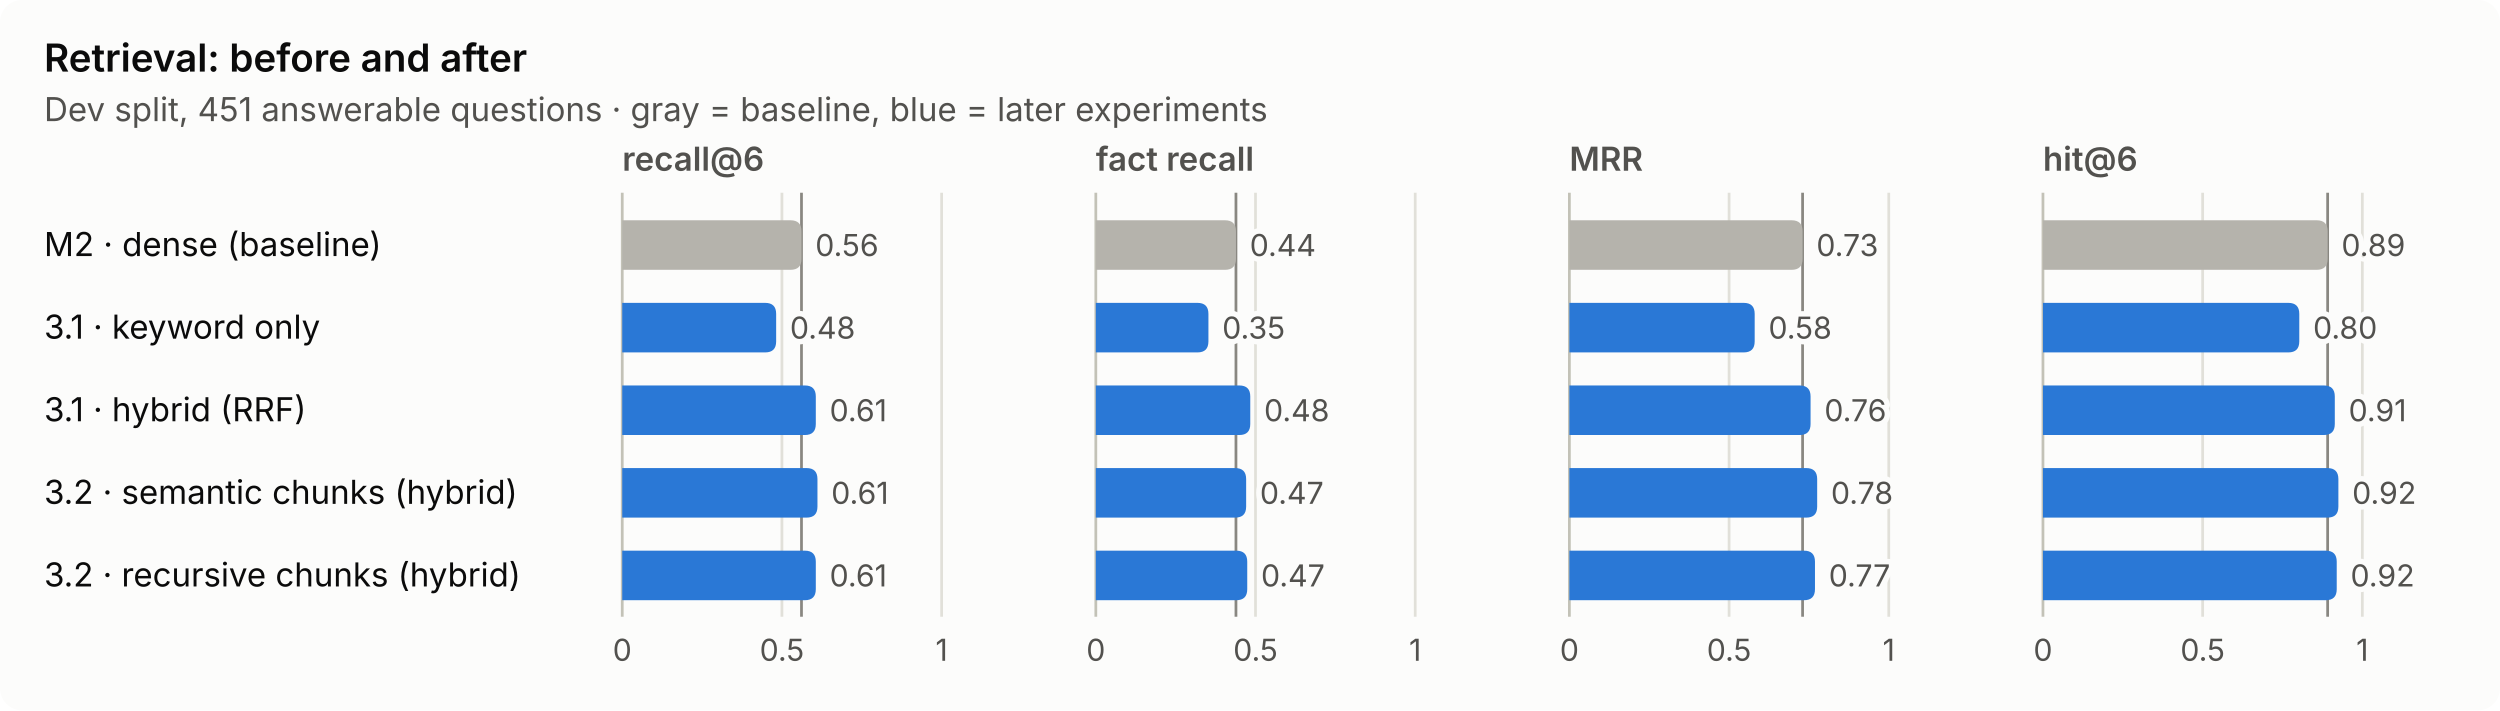
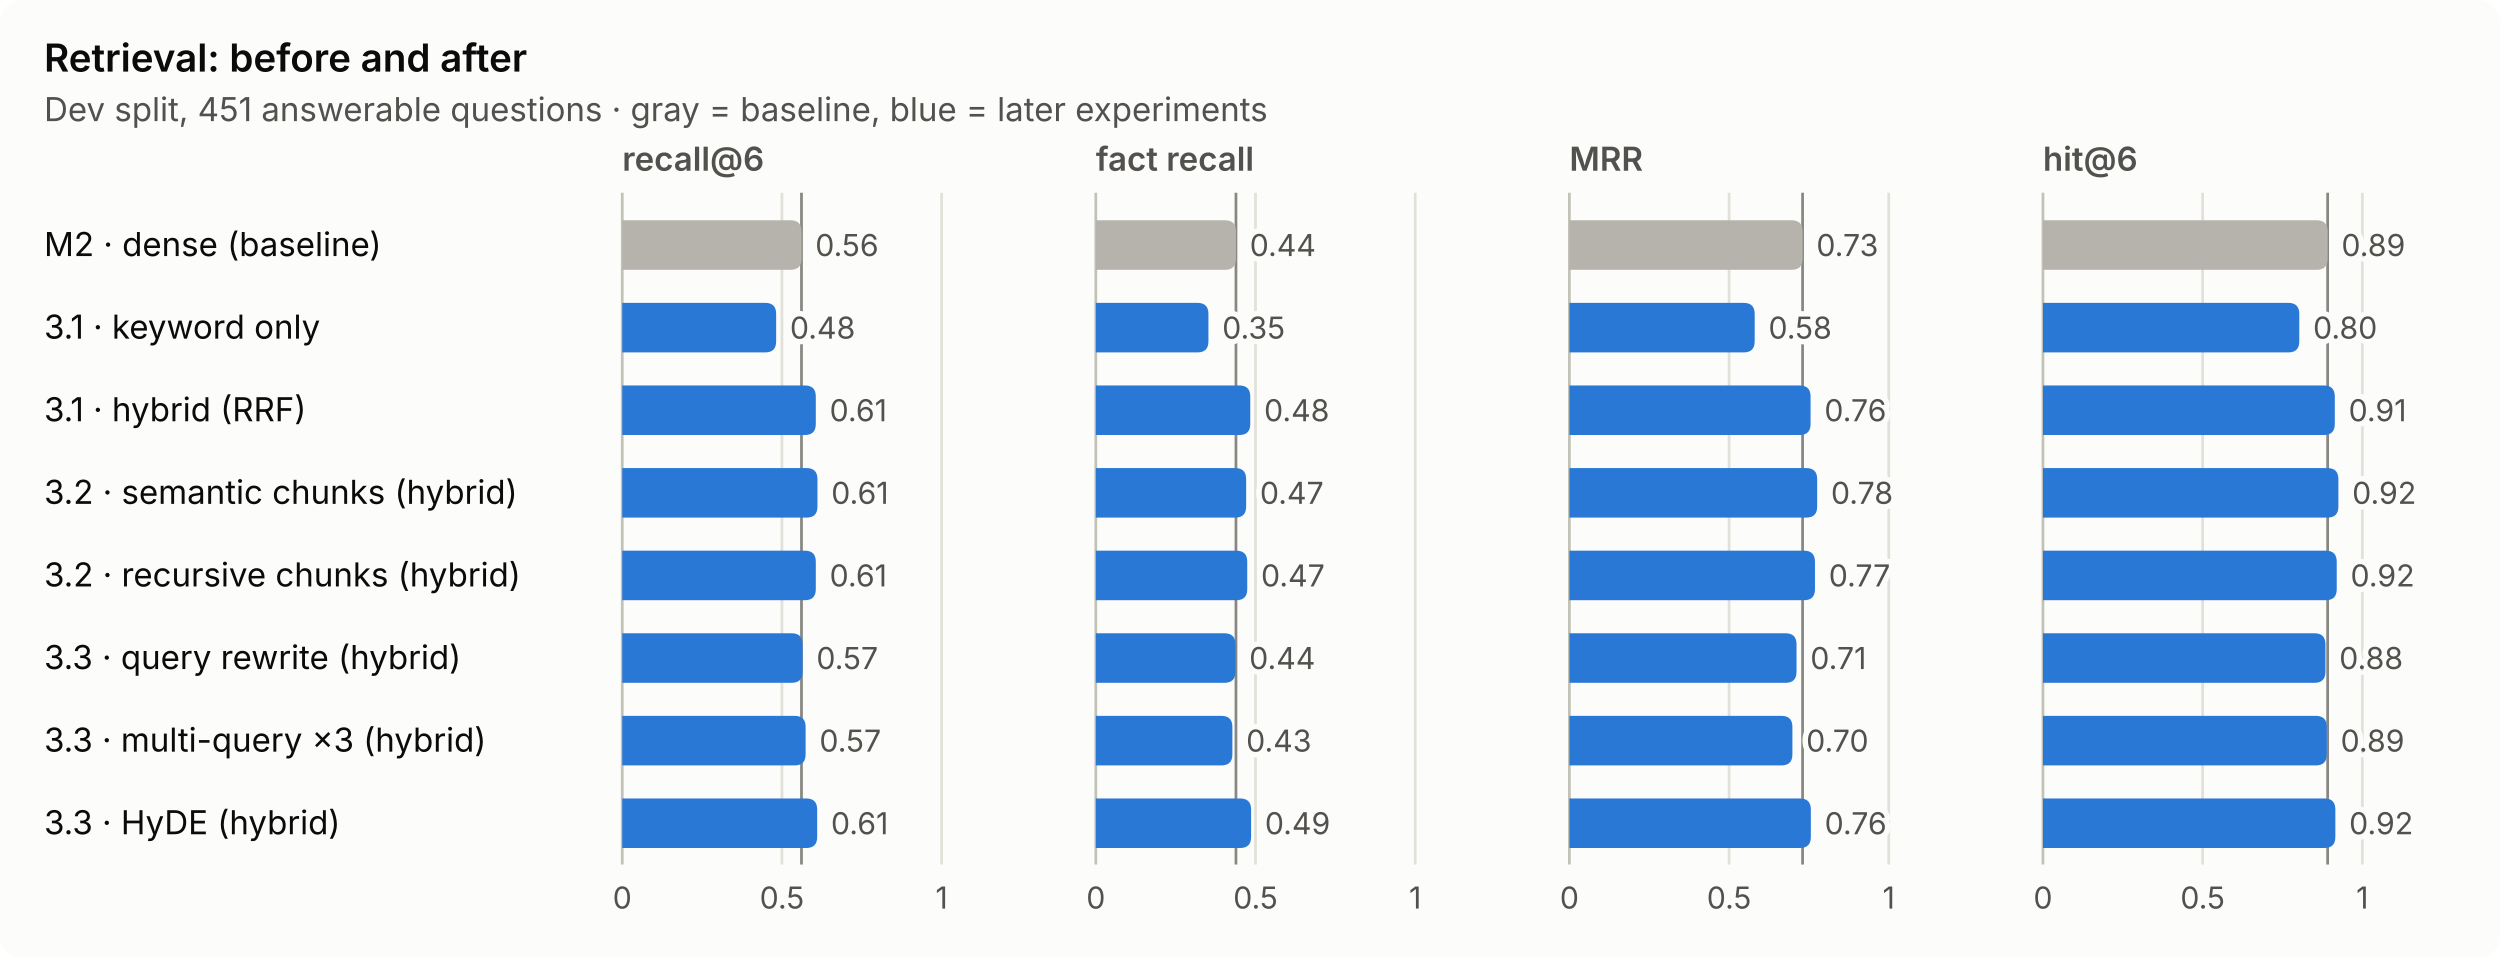
- <svg xmlns="http://www.w3.org/2000/svg" viewBox="0 0 908 258" width="908" height="258" font-family="system-ui, -apple-system, &quot;Segoe UI&quot;, sans-serif" role="img" aria-label="Retrieval: before and after">
+ <svg xmlns="http://www.w3.org/2000/svg" viewBox="0 0 908 348" width="908" height="348" font-family="system-ui, -apple-system, &quot;Segoe UI&quot;, sans-serif" role="img" aria-label="Retrieval: before and after">
  <style>
  .surface { fill: #fcfcfb; }
  .title { fill: #0b0b0b; font-weight: 600; font-size: 14px; }
  .subtitle, .panel-title { fill: #52514e; font-size: 12px; }
  .panel-title { font-weight: 600; }
  .label { fill: #0b0b0b; font-size: 12px; }
  .value, .tick { fill: #52514e; font-size: 11px; font-variant-numeric: tabular-nums; }
  .value { paint-order: stroke; stroke: #fcfcfb; stroke-width: 4px; stroke-linejoin: round; }
  .grid { stroke: #e1e0d9; stroke-width: 1; }
  .axis { stroke: #c3c2b7; stroke-width: 1; }
  .ref { stroke: #898781; stroke-width: 1; }
  .bar-baseline { fill: #b5b3ac; }
  .bar-run { fill: #2a78d6; }
  @media (prefers-color-scheme: dark) {
    .surface { fill: #1a1a19; }
    .title, .label { fill: #f0efec; }
    .subtitle, .panel-title, .value, .tick { fill: #c3c2b7; }
    .value { stroke: #1a1a19; }
    .grid { stroke: #2c2c2a; }
    .axis { stroke: #383835; }
    .bar-baseline { fill: #74726c; }
    .bar-run { fill: #3987e5; }
  }
</style>
-   <rect class="surface" width="908" height="258" rx="8" />
+   <rect class="surface" width="908" height="348" rx="8" />
  <text class="title" x="16" y="26">Retrieval: before and after</text>
  <text class="subtitle" x="16" y="44">Dev split, 451 answerable questions · gray = baseline, blue = later experiments</text>
  <text class="label" x="16" y="93.0">M2 · dense (baseline)</text>
  <text class="label" x="16" y="123.0">3.1 · keyword only</text>
  <text class="label" x="16" y="153.0">3.1 · hybrid (RRF)</text>
  <text class="label" x="16" y="183.0">3.2 · semantic chunks (hybrid)</text>
  <text class="label" x="16" y="213.0">3.2 · recursive chunks (hybrid)</text>
+   <text class="label" x="16" y="243.0">3.3 · query rewrite (hybrid)</text>
+   <text class="label" x="16" y="273.0">3.3 · multi-query ×3 (hybrid)</text>
+   <text class="label" x="16" y="303.0">3.3 · HyDE (hybrid)</text>
  <text class="panel-title" x="226" y="62">recall@6</text>
-   <line class="axis" x1="226.0" y1="70" x2="226.0" y2="224" />
-   <text class="tick" x="226.0" y="240" text-anchor="middle">0</text>
-   <line class="grid" x1="284.0" y1="70" x2="284.0" y2="224" />
-   <text class="tick" x="284.0" y="240" text-anchor="middle">0.5</text>
-   <line class="grid" x1="342.0" y1="70" x2="342.0" y2="224" />
-   <text class="tick" x="342.0" y="240" text-anchor="middle">1</text>
-   <line class="ref" x1="291.1" y1="70" x2="291.1" y2="224" />
+   <line class="axis" x1="226.0" y1="70" x2="226.0" y2="314" />
+   <text class="tick" x="226.0" y="330" text-anchor="middle">0</text>
+   <line class="grid" x1="284.0" y1="70" x2="284.0" y2="314" />
+   <text class="tick" x="284.0" y="330" text-anchor="middle">0.5</text>
+   <line class="grid" x1="342.0" y1="70" x2="342.0" y2="314" />
+   <text class="tick" x="342.0" y="330" text-anchor="middle">1</text>
+   <line class="ref" x1="291.1" y1="70" x2="291.1" y2="314" />
  <path class="bar-baseline" d="M226.0,80.0 H287.1 Q291.1,80.0 291.1,84.0 V94.0 Q291.1,98.0 287.1,98.0 H226.0 Z" />
  <text class="value" x="296.1" y="93.0">0.56</text>
  <path class="bar-run" d="M226.0,110.0 H277.9 Q281.9,110.0 281.9,114.0 V124.0 Q281.9,128.0 277.9,128.0 H226.0 Z" />
  <text class="value" x="286.9" y="123.0">0.48</text>
  <path class="bar-run" d="M226.0,140.0 H292.3 Q296.3,140.0 296.3,144.0 V154.0 Q296.3,158.0 292.3,158.0 H226.0 Z" />
  <text class="value" x="301.3" y="153.0">0.61</text>
  <path class="bar-run" d="M226.0,170.0 H292.9 Q296.9,170.0 296.9,174.0 V184.0 Q296.9,188.0 292.9,188.0 H226.0 Z" />
  <text class="value" x="301.9" y="183.0">0.61</text>
  <path class="bar-run" d="M226.0,200.0 H292.3 Q296.3,200.0 296.3,204.0 V214.0 Q296.3,218.0 292.3,218.0 H226.0 Z" />
  <text class="value" x="301.3" y="213.0">0.61</text>
+   <path class="bar-run" d="M226.0,230.0 H287.5 Q291.5,230.0 291.5,234.0 V244.0 Q291.5,248.0 287.5,248.0 H226.0 Z" />
+   <text class="value" x="296.5" y="243.0">0.57</text>
+   <path class="bar-run" d="M226.0,260.0 H288.6 Q292.6,260.0 292.6,264.0 V274.0 Q292.6,278.0 288.6,278.0 H226.0 Z" />
+   <text class="value" x="297.6" y="273.0">0.57</text>
+   <path class="bar-run" d="M226.0,290.0 H292.8 Q296.8,290.0 296.8,294.0 V304.0 Q296.8,308.0 292.8,308.0 H226.0 Z" />
+   <text class="value" x="301.8" y="303.0">0.61</text>
  <text class="panel-title" x="398" y="62">fact recall</text>
-   <line class="axis" x1="398.0" y1="70" x2="398.0" y2="224" />
-   <text class="tick" x="398.0" y="240" text-anchor="middle">0</text>
-   <line class="grid" x1="456.0" y1="70" x2="456.0" y2="224" />
-   <text class="tick" x="456.0" y="240" text-anchor="middle">0.5</text>
-   <line class="grid" x1="514.0" y1="70" x2="514.0" y2="224" />
-   <text class="tick" x="514.0" y="240" text-anchor="middle">1</text>
-   <line class="ref" x1="448.9" y1="70" x2="448.9" y2="224" />
+   <line class="axis" x1="398.0" y1="70" x2="398.0" y2="314" />
+   <text class="tick" x="398.0" y="330" text-anchor="middle">0</text>
+   <line class="grid" x1="456.0" y1="70" x2="456.0" y2="314" />
+   <text class="tick" x="456.0" y="330" text-anchor="middle">0.5</text>
+   <line class="grid" x1="514.0" y1="70" x2="514.0" y2="314" />
+   <text class="tick" x="514.0" y="330" text-anchor="middle">1</text>
+   <line class="ref" x1="448.9" y1="70" x2="448.9" y2="314" />
  <path class="bar-baseline" d="M398.0,80.0 H444.9 Q448.9,80.0 448.9,84.0 V94.0 Q448.9,98.0 444.9,98.0 H398.0 Z" />
  <text class="value" x="453.9" y="93.0">0.44</text>
  <path class="bar-run" d="M398.0,110.0 H434.9 Q438.9,110.0 438.9,114.0 V124.0 Q438.9,128.0 434.9,128.0 H398.0 Z" />
  <text class="value" x="443.9" y="123.0">0.35</text>
  <path class="bar-run" d="M398.0,140.0 H450.1 Q454.1,140.0 454.1,144.0 V154.0 Q454.1,158.0 450.1,158.0 H398.0 Z" />
  <text class="value" x="459.1" y="153.0">0.48</text>
  <path class="bar-run" d="M398.0,170.0 H448.6 Q452.6,170.0 452.6,174.0 V184.0 Q452.6,188.0 448.6,188.0 H398.0 Z" />
  <text class="value" x="457.6" y="183.0">0.47</text>
  <path class="bar-run" d="M398.0,200.0 H449.0 Q453.0,200.0 453.0,204.0 V214.0 Q453.0,218.0 449.0,218.0 H398.0 Z" />
  <text class="value" x="458.0" y="213.0">0.47</text>
+   <path class="bar-run" d="M398.0,230.0 H444.7 Q448.7,230.0 448.7,234.0 V244.0 Q448.7,248.0 444.7,248.0 H398.0 Z" />
+   <text class="value" x="453.7" y="243.0">0.44</text>
+   <path class="bar-run" d="M398.0,260.0 H443.6 Q447.6,260.0 447.6,264.0 V274.0 Q447.6,278.0 443.6,278.0 H398.0 Z" />
+   <text class="value" x="452.6" y="273.0">0.43</text>
+   <path class="bar-run" d="M398.0,290.0 H450.4 Q454.4,290.0 454.4,294.0 V304.0 Q454.4,308.0 450.4,308.0 H398.0 Z" />
+   <text class="value" x="459.4" y="303.0">0.49</text>
  <text class="panel-title" x="570" y="62">MRR</text>
-   <line class="axis" x1="570.0" y1="70" x2="570.0" y2="224" />
-   <text class="tick" x="570.0" y="240" text-anchor="middle">0</text>
-   <line class="grid" x1="628.0" y1="70" x2="628.0" y2="224" />
-   <text class="tick" x="628.0" y="240" text-anchor="middle">0.5</text>
-   <line class="grid" x1="686.0" y1="70" x2="686.0" y2="224" />
-   <text class="tick" x="686.0" y="240" text-anchor="middle">1</text>
-   <line class="ref" x1="654.7" y1="70" x2="654.7" y2="224" />
+   <line class="axis" x1="570.0" y1="70" x2="570.0" y2="314" />
+   <text class="tick" x="570.0" y="330" text-anchor="middle">0</text>
+   <line class="grid" x1="628.0" y1="70" x2="628.0" y2="314" />
+   <text class="tick" x="628.0" y="330" text-anchor="middle">0.5</text>
+   <line class="grid" x1="686.0" y1="70" x2="686.0" y2="314" />
+   <text class="tick" x="686.0" y="330" text-anchor="middle">1</text>
+   <line class="ref" x1="654.7" y1="70" x2="654.7" y2="314" />
  <path class="bar-baseline" d="M570.0,80.0 H650.7 Q654.7,80.0 654.7,84.0 V94.0 Q654.7,98.0 650.7,98.0 H570.0 Z" />
  <text class="value" x="659.7" y="93.0">0.73</text>
  <path class="bar-run" d="M570.0,110.0 H633.3 Q637.3,110.0 637.3,114.0 V124.0 Q637.3,128.0 633.3,128.0 H570.0 Z" />
  <text class="value" x="642.3" y="123.0">0.58</text>
  <path class="bar-run" d="M570.0,140.0 H653.6 Q657.6,140.0 657.6,144.0 V154.0 Q657.6,158.0 653.6,158.0 H570.0 Z" />
  <text class="value" x="662.6" y="153.0">0.76</text>
  <path class="bar-run" d="M570.0,170.0 H656.0 Q660.0,170.0 660.0,174.0 V184.0 Q660.0,188.0 656.0,188.0 H570.0 Z" />
  <text class="value" x="665.0" y="183.0">0.78</text>
  <path class="bar-run" d="M570.0,200.0 H655.2 Q659.2,200.0 659.2,204.0 V214.0 Q659.2,218.0 655.2,218.0 H570.0 Z" />
  <text class="value" x="664.2" y="213.0">0.77</text>
+   <path class="bar-run" d="M570.0,230.0 H648.5 Q652.5,230.0 652.5,234.0 V244.0 Q652.5,248.0 648.5,248.0 H570.0 Z" />
+   <text class="value" x="657.5" y="243.0">0.71</text>
+   <path class="bar-run" d="M570.0,260.0 H647.0 Q651.0,260.0 651.0,264.0 V274.0 Q651.0,278.0 647.0,278.0 H570.0 Z" />
+   <text class="value" x="656.0" y="273.0">0.70</text>
+   <path class="bar-run" d="M570.0,290.0 H653.7 Q657.7,290.0 657.7,294.0 V304.0 Q657.7,308.0 653.7,308.0 H570.0 Z" />
+   <text class="value" x="662.7" y="303.0">0.76</text>
  <text class="panel-title" x="742" y="62">hit@6</text>
-   <line class="axis" x1="742.0" y1="70" x2="742.0" y2="224" />
-   <text class="tick" x="742.0" y="240" text-anchor="middle">0</text>
-   <line class="grid" x1="800.0" y1="70" x2="800.0" y2="224" />
-   <text class="tick" x="800.0" y="240" text-anchor="middle">0.5</text>
-   <line class="grid" x1="858.0" y1="70" x2="858.0" y2="224" />
-   <text class="tick" x="858.0" y="240" text-anchor="middle">1</text>
-   <line class="ref" x1="845.4" y1="70" x2="845.4" y2="224" />
+   <line class="axis" x1="742.0" y1="70" x2="742.0" y2="314" />
+   <text class="tick" x="742.0" y="330" text-anchor="middle">0</text>
+   <line class="grid" x1="800.0" y1="70" x2="800.0" y2="314" />
+   <text class="tick" x="800.0" y="330" text-anchor="middle">0.5</text>
+   <line class="grid" x1="858.0" y1="70" x2="858.0" y2="314" />
+   <text class="tick" x="858.0" y="330" text-anchor="middle">1</text>
+   <line class="ref" x1="845.4" y1="70" x2="845.4" y2="314" />
  <path class="bar-baseline" d="M742.0,80.0 H841.4 Q845.4,80.0 845.4,84.0 V94.0 Q845.4,98.0 841.4,98.0 H742.0 Z" />
  <text class="value" x="850.4" y="93.0">0.89</text>
  <path class="bar-run" d="M742.0,110.0 H831.1 Q835.1,110.0 835.1,114.0 V124.0 Q835.1,128.0 831.1,128.0 H742.0 Z" />
  <text class="value" x="840.1" y="123.0">0.80</text>
  <path class="bar-run" d="M742.0,140.0 H844.0 Q848.0,140.0 848.0,144.0 V154.0 Q848.0,158.0 844.0,158.0 H742.0 Z" />
  <text class="value" x="853.0" y="153.0">0.91</text>
  <path class="bar-run" d="M742.0,170.0 H845.3 Q849.3,170.0 849.3,174.0 V184.0 Q849.3,188.0 845.3,188.0 H742.0 Z" />
  <text class="value" x="854.3" y="183.0">0.92</text>
  <path class="bar-run" d="M742.0,200.0 H844.7 Q848.7,200.0 848.7,204.0 V214.0 Q848.7,218.0 844.7,218.0 H742.0 Z" />
  <text class="value" x="853.7" y="213.0">0.92</text>
+   <path class="bar-run" d="M742.0,230.0 H840.6 Q844.6,230.0 844.6,234.0 V244.0 Q844.6,248.0 840.6,248.0 H742.0 Z" />
+   <text class="value" x="849.6" y="243.0">0.88</text>
+   <path class="bar-run" d="M742.0,260.0 H841.1 Q845.1,260.0 845.1,264.0 V274.0 Q845.1,278.0 841.1,278.0 H742.0 Z" />
+   <text class="value" x="850.1" y="273.0">0.89</text>
+   <path class="bar-run" d="M742.0,290.0 H844.2 Q848.2,290.0 848.2,294.0 V304.0 Q848.2,308.0 844.2,308.0 H742.0 Z" />
+   <text class="value" x="853.2" y="303.0">0.92</text>
</svg>
